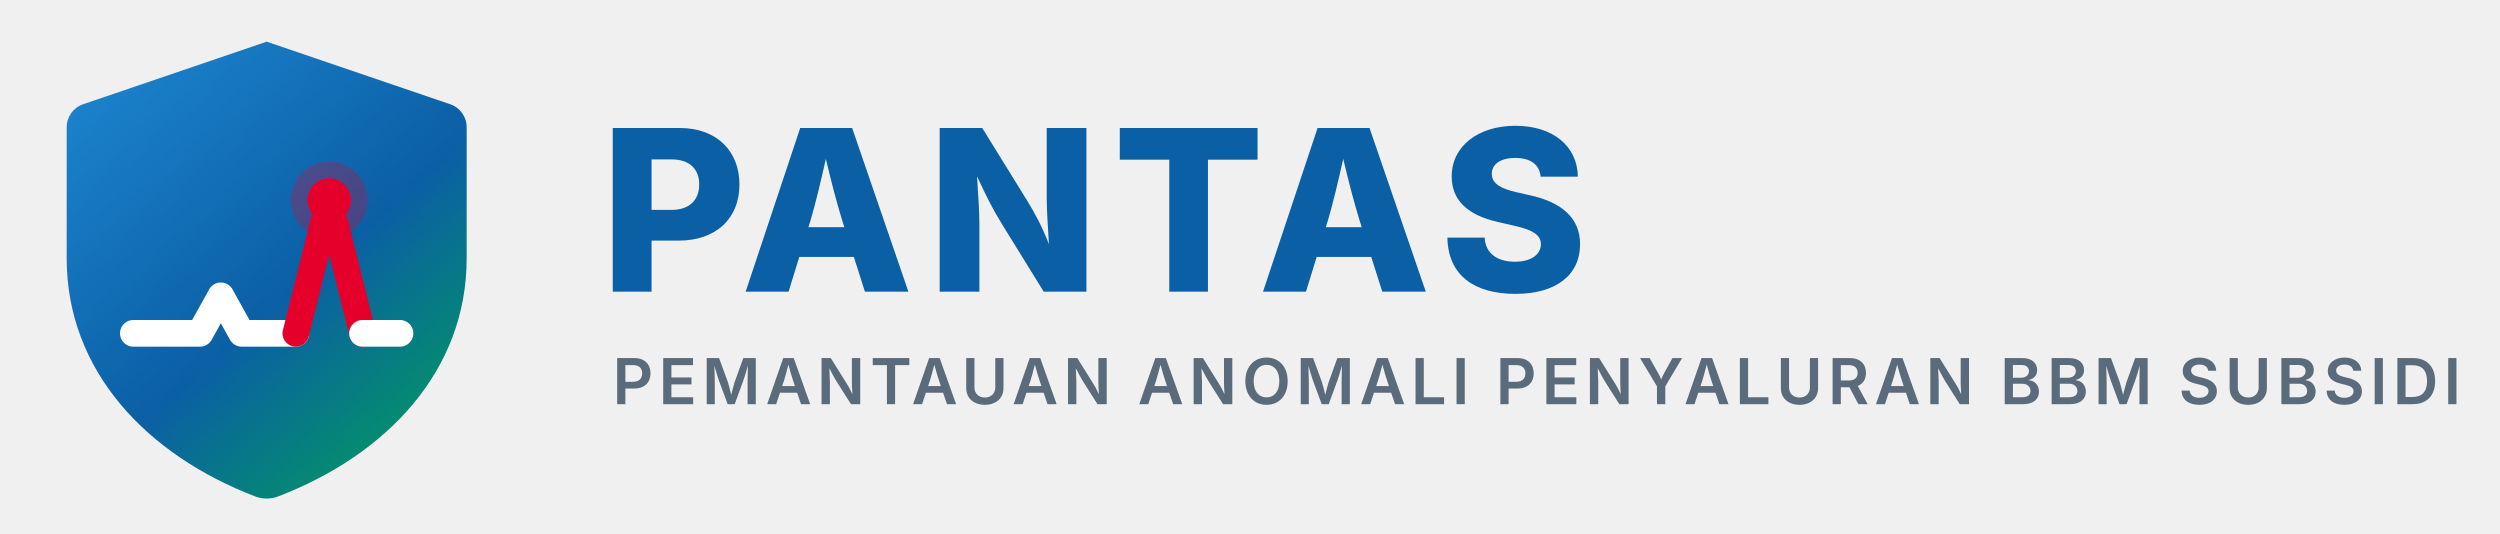
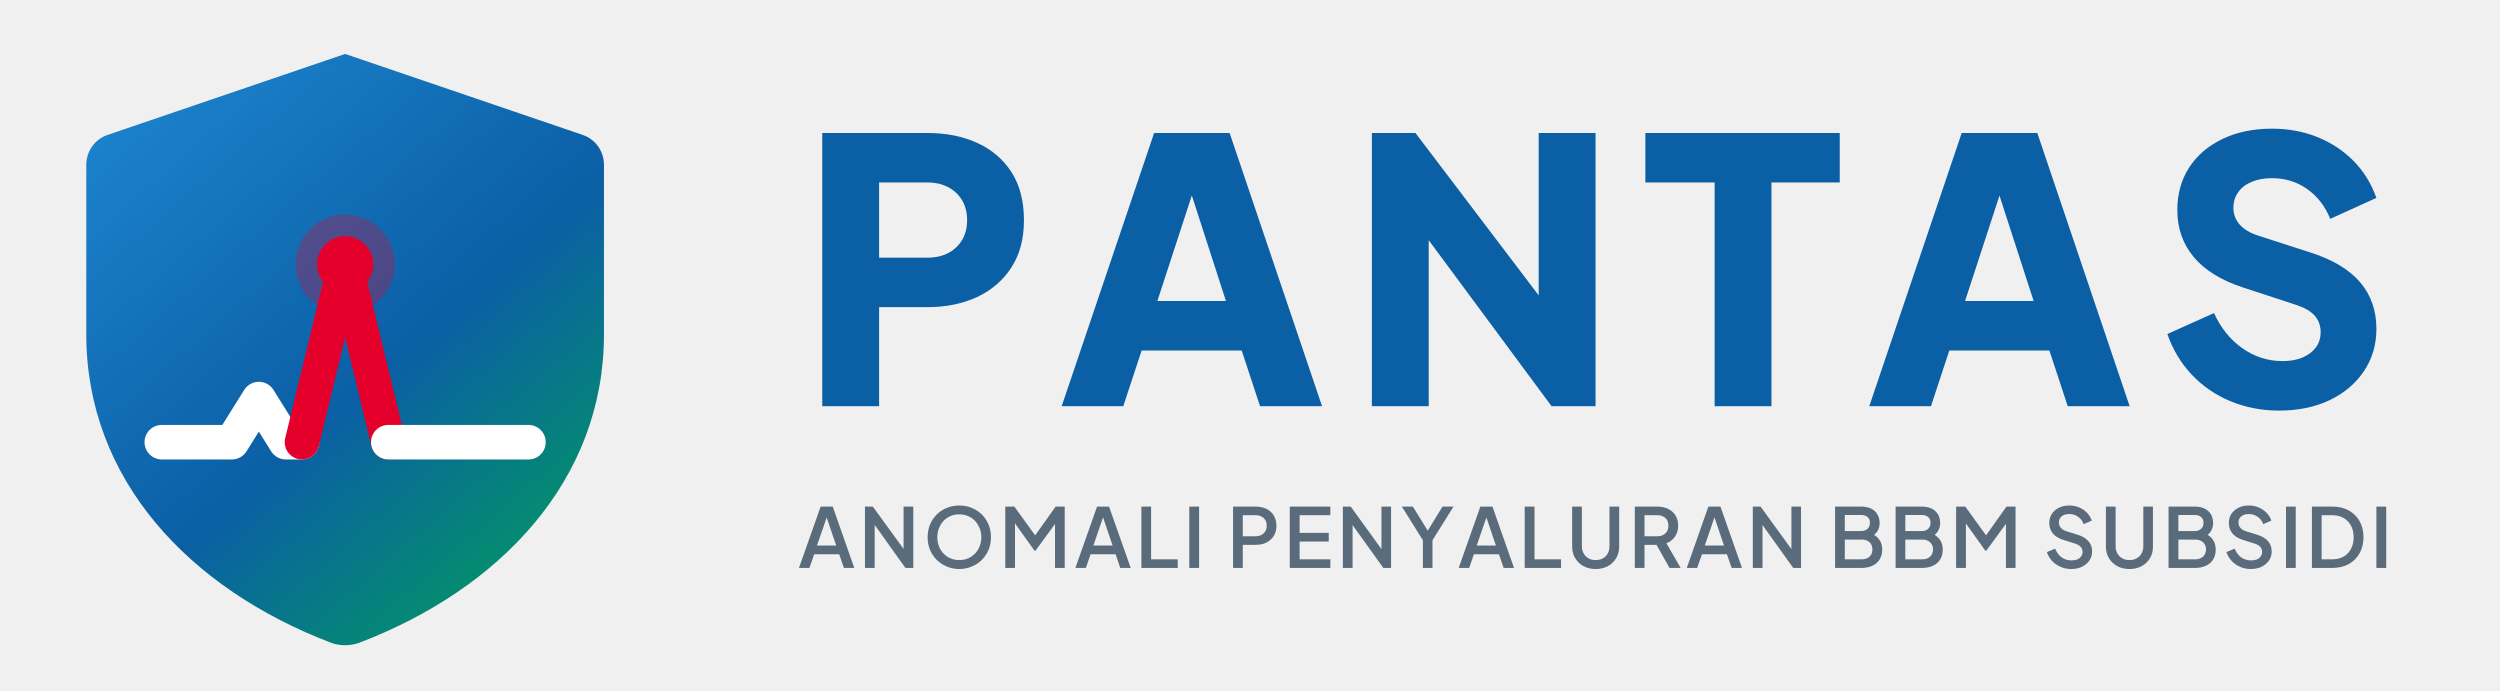
- <svg xmlns="http://www.w3.org/2000/svg" viewBox="0 0 300 64" width="300" height="64" role="img" aria-label="PANTAS — Pemantauan Anomali Penyaluran BBM Subsidi">
+ <svg xmlns="http://www.w3.org/2000/svg" viewBox="0 0 231.8 64" width="231.8" height="64" role="img" aria-label="PANTAS — Pemantauan Anomali Penyaluran BBM Subsidi">
  <defs>
    <linearGradient id="pantasShieldH" x1="8" y1="5" x2="56" y2="60" gradientUnits="userSpaceOnUse">
      <stop offset="0" stop-color="#1E88D2" />
      <stop offset="0.55" stop-color="#0B5FA5" />
      <stop offset="1" stop-color="#00A651" />
    </linearGradient>
  </defs>
  <g>
-     <path fill="url(#pantasShieldH)" d="M32 5 L54 12.5 C55.2 12.9 56 14 56 15.3 V31              C56 44.5 46.4 54.6 33.3 59.6 C32.5 59.9 31.5 59.9 30.7 59.6              C17.6 54.6 8 44.5 8 31 V15.3 C8 14 8.8 12.9 10 12.5 Z" />
+     <path fill="url(#pantasShieldH)" d="M32 5 L54 12.5 C55.2 12.9 56 14 56 15.3 V31 C56 44.5 46.4 54.6 33.3 59.6 C32.5 59.9 31.5 59.9 30.7 59.6 C17.6 54.6 8 44.5 8 31 V15.3 C8 14 8.8 12.9 10 12.5 Z" />
    <g fill="none" stroke-width="3.2" stroke-linecap="round" stroke-linejoin="round">
-       <path stroke="#FFFFFF" d="M16 40 H24 L26.5 35.5 L29 40 H35.5" />
-       <path stroke="#E4002B" d="M35.5 40 L39.5 24 L43.5 40" />
-       <path stroke="#FFFFFF" d="M43.5 40 H48" />
+       <path stroke="#FFFFFF" d="M15 41 H21.5 L24 37 L26.5 41 H28" />
+       <path stroke="#E4002B" d="M28 41 L32 24.5 L36 41" />
+       <path stroke="#FFFFFF" d="M36 41 H49" />
    </g>
-     <circle cx="39.5" cy="24" r="4.6" fill="#E4002B" opacity="0.28" />
-     <circle cx="39.5" cy="24" r="2.6" fill="#E4002B" />
+     <circle cx="32" cy="24.5" r="4.6" fill="#E4002B" opacity="0.3" />
+     <circle cx="32" cy="24.5" r="2.6" fill="#E4002B" />
  </g>
-   <g font-family="'Plus Jakarta Sans','Inter','Segoe UI',Arial,sans-serif">
-     <text x="72" y="35" font-size="27" font-weight="800" letter-spacing="1.6" fill="#0B5FA5">PANTAS</text>
-     <text x="73.5" y="48.5" font-size="7.6" font-weight="600" letter-spacing="0.62" fill="#5A6B7B">PEMANTAUAN ANOMALI PENYALURAN BBM SUBSIDI</text>
-   </g>
+   <path fill="#0B5FA5" d="M76.24 37.66V12.33H85.97Q88.59 12.33 90.61 13.25Q92.63 14.17 93.79 15.97Q94.94 17.77 94.94 20.43Q94.94 23.01 93.77 24.81Q92.6 26.61 90.58 27.55Q88.55 28.48 85.97 28.48H81.51V37.66ZM81.51 23.89H86Q87.12 23.89 87.94 23.45Q88.76 23.01 89.22 22.23Q89.67 21.45 89.67 20.43Q89.67 19.37 89.22 18.59Q88.76 17.81 87.94 17.37Q87.12 16.92 86 16.92H81.51Z M98.44 37.66 107.01 12.33H114.01L122.58 37.66H116.83L115.13 32.5H105.85L104.15 37.66ZM107.31 27.91H113.67L109.8 15.94H111.22Z M127.2 37.66V12.33H131.24L144.84 30.25L142.67 30.76V12.33H147.94V37.66H143.86L130.5 19.61L132.47 19.1V37.66Z M158.98 37.66V16.92H152.56V12.33H170.58V16.92H164.25V37.66Z M173.32 37.66 181.89 12.33H188.9L197.46 37.66H191.72L190.02 32.5H180.74L179.04 37.66ZM182.2 27.91H188.56L184.68 15.94H186.11Z M211.3 38.07Q208.92 38.07 206.83 37.21Q204.73 36.34 203.22 34.74Q201.71 33.14 200.96 30.97L205.28 29.03Q206.23 31.1 207.91 32.29Q209.6 33.48 211.64 33.48Q212.72 33.48 213.51 33.14Q214.29 32.8 214.73 32.21Q215.17 31.61 215.17 30.8Q215.17 29.91 214.63 29.28Q214.08 28.66 212.93 28.28L207.96 26.65Q204.94 25.66 203.41 23.84Q201.88 22.02 201.88 19.47Q201.88 17.23 202.98 15.53Q204.09 13.83 206.08 12.88Q208.07 11.93 210.65 11.93Q212.93 11.93 214.87 12.71Q216.8 13.49 218.22 14.92Q219.63 16.35 220.34 18.35L216.06 20.29Q215.34 18.52 213.91 17.52Q212.49 16.52 210.65 16.52Q209.6 16.52 208.78 16.86Q207.96 17.2 207.52 17.83Q207.08 18.45 207.08 19.27Q207.08 20.15 207.66 20.82Q208.24 21.48 209.39 21.85L214.25 23.42Q217.31 24.4 218.83 26.17Q220.34 27.94 220.34 30.49Q220.34 32.7 219.18 34.42Q218.03 36.13 216.01 37.1Q213.98 38.07 211.3 38.07Z" />
+   <path fill="#5A6B7B" d="M74.08 52.66 76.09 46.97H77.21L79.21 52.66H78.25L77.81 51.39H75.49L75.05 52.66ZM75.75 50.58H77.53L76.52 47.6H76.78Z M80.2 52.66V46.97H80.93L84.13 51.38L83.78 51.43V46.97H84.68V52.66H83.95L80.78 48.22L81.1 48.16V52.66Z M88.94 52.76Q88.32 52.76 87.79 52.53Q87.26 52.31 86.86 51.92Q86.46 51.52 86.23 50.98Q86.01 50.45 86.01 49.81Q86.01 49.18 86.23 48.64Q86.46 48.1 86.86 47.7Q87.25 47.31 87.79 47.09Q88.32 46.87 88.94 46.87Q89.57 46.87 90.1 47.09Q90.64 47.31 91.04 47.71Q91.44 48.11 91.66 48.64Q91.88 49.18 91.88 49.81Q91.88 50.45 91.66 50.98Q91.43 51.52 91.03 51.92Q90.64 52.31 90.1 52.53Q89.56 52.76 88.94 52.76ZM88.94 51.93Q89.39 51.93 89.76 51.77Q90.13 51.61 90.41 51.32Q90.68 51.04 90.83 50.65Q90.99 50.26 90.99 49.81Q90.99 49.36 90.83 48.98Q90.68 48.6 90.41 48.3Q90.13 48.01 89.76 47.85Q89.39 47.69 88.94 47.69Q88.5 47.69 88.13 47.85Q87.76 48.01 87.48 48.3Q87.21 48.6 87.06 48.98Q86.91 49.36 86.91 49.81Q86.91 50.26 87.06 50.65Q87.21 51.04 87.48 51.32Q87.76 51.61 88.13 51.77Q88.51 51.93 88.94 51.93Z M93.21 52.66V46.97H94.05L96.19 49.93H95.77L97.88 46.97H98.72V52.66H97.82V48.03L98.16 48.12L96.01 51.06H95.92L93.82 48.12L94.11 48.03V52.66Z M99.71 52.66 101.72 46.97H102.83L104.84 52.66H103.87L103.44 51.39H101.12L100.68 52.66ZM101.38 50.58H103.16L102.15 47.6H102.4Z M105.83 52.66V46.97H106.73V51.86H109.2V52.66Z M110.27 52.66V46.97H111.18V52.66Z M114.33 52.66V46.97H116.4Q116.98 46.97 117.42 47.18Q117.86 47.39 118.1 47.79Q118.35 48.19 118.35 48.75Q118.35 49.3 118.1 49.7Q117.85 50.09 117.41 50.31Q116.98 50.52 116.4 50.52H115.23V52.66ZM115.23 49.72H116.43Q116.73 49.72 116.96 49.6Q117.19 49.47 117.32 49.26Q117.45 49.04 117.45 48.74Q117.45 48.44 117.32 48.22Q117.19 48.01 116.96 47.89Q116.73 47.77 116.43 47.77H115.23Z M119.59 52.66V46.97H123.35V47.77H120.5V49.41H123.2V50.21H120.5V51.86H123.35V52.66Z M124.51 52.66V46.97H125.24L128.43 51.38L128.09 51.43V46.97H128.98V52.66H128.26L125.08 48.22L125.41 48.16V52.66Z M131.93 52.66V50.09L129.98 46.97H131L132.56 49.5H132.2L133.75 46.97H134.77L132.82 50.09V52.66Z M135.25 52.66 137.26 46.97H138.38L140.38 52.66H139.42L138.98 51.39H136.66L136.22 52.66ZM136.92 50.58H138.7L137.69 47.6H137.95Z M141.37 52.66V46.97H142.28V51.86H144.74V52.66Z M147.95 52.76Q147.31 52.76 146.82 52.49Q146.33 52.22 146.05 51.75Q145.77 51.29 145.77 50.69V46.97H146.67V50.65Q146.67 51.03 146.84 51.32Q147 51.61 147.29 51.77Q147.57 51.93 147.95 51.93Q148.33 51.93 148.62 51.77Q148.91 51.61 149.07 51.32Q149.23 51.03 149.23 50.65V46.97H150.13V50.69Q150.13 51.29 149.85 51.75Q149.58 52.22 149.09 52.49Q148.59 52.76 147.95 52.76Z M151.58 52.66V46.97H153.65Q154.23 46.97 154.66 47.18Q155.1 47.39 155.35 47.79Q155.6 48.19 155.6 48.75Q155.6 49.34 155.3 49.76Q155.01 50.18 154.51 50.37L155.83 52.66H154.8L153.4 50.18L153.99 50.52H152.48V52.66ZM152.48 49.72H153.67Q153.98 49.72 154.21 49.6Q154.44 49.47 154.57 49.26Q154.69 49.04 154.69 48.74Q154.69 48.44 154.57 48.22Q154.44 48.01 154.21 47.89Q153.98 47.77 153.67 47.77H152.48Z M156.4 52.66 158.4 46.97H159.52L161.52 52.66H160.56L160.12 51.39H157.81L157.36 52.66ZM158.07 50.58H159.85L158.84 47.6H159.09Z M162.52 52.66V46.97H163.24L166.44 51.38L166.1 51.43V46.97H166.99V52.66H166.27L163.09 48.22L163.42 48.16V52.66Z M170.15 52.66V46.97H172.55Q173.09 46.97 173.48 47.15Q173.87 47.34 174.07 47.69Q174.28 48.04 174.28 48.51Q174.28 48.92 174.07 49.26Q173.86 49.6 173.41 49.8V49.42Q173.8 49.57 174.05 49.81Q174.29 50.04 174.41 50.33Q174.52 50.62 174.52 50.94Q174.52 51.75 173.99 52.21Q173.47 52.66 172.56 52.66ZM171.05 51.86H172.63Q173.08 51.86 173.35 51.61Q173.61 51.36 173.61 50.95Q173.61 50.53 173.35 50.28Q173.08 50.03 172.63 50.03H171.05ZM171.05 49.24H172.57Q172.94 49.24 173.16 49.03Q173.38 48.82 173.38 48.47Q173.38 48.13 173.16 47.94Q172.94 47.75 172.57 47.75H171.05Z M175.76 52.66V46.97H178.16Q178.7 46.97 179.09 47.15Q179.48 47.34 179.69 47.69Q179.89 48.04 179.89 48.51Q179.89 48.92 179.68 49.26Q179.47 49.6 179.03 49.8V49.42Q179.42 49.57 179.66 49.81Q179.91 50.04 180.02 50.33Q180.13 50.62 180.13 50.94Q180.13 51.75 179.61 52.21Q179.08 52.66 178.17 52.66ZM176.66 51.86H178.24Q178.69 51.86 178.96 51.61Q179.23 51.36 179.23 50.95Q179.23 50.53 178.96 50.28Q178.69 50.03 178.24 50.03H176.66ZM176.66 49.24H178.19Q178.55 49.24 178.78 49.03Q179 48.82 179 48.47Q179 48.13 178.78 47.94Q178.55 47.75 178.19 47.75H176.66Z M181.37 52.66V46.97H182.22L184.36 49.93H183.94L186.04 46.97H186.88V52.66H185.99V48.03L186.32 48.12L184.17 51.06H184.08L181.98 48.12L182.28 48.03V52.66Z M192.04 52.76Q191.5 52.76 191.04 52.55Q190.58 52.35 190.26 52Q189.94 51.65 189.79 51.19L190.55 50.87Q190.76 51.4 191.16 51.68Q191.55 51.96 192.07 51.96Q192.38 51.96 192.61 51.87Q192.84 51.77 192.96 51.59Q193.09 51.42 193.09 51.19Q193.09 50.87 192.91 50.69Q192.74 50.51 192.39 50.4L191.32 50.06Q190.68 49.87 190.34 49.46Q190.01 49.05 190.01 48.5Q190.01 48.01 190.24 47.65Q190.48 47.29 190.9 47.08Q191.32 46.87 191.85 46.87Q192.36 46.87 192.78 47.05Q193.21 47.23 193.51 47.55Q193.81 47.86 193.95 48.27L193.2 48.6Q193.03 48.15 192.67 47.91Q192.32 47.66 191.85 47.66Q191.57 47.66 191.35 47.76Q191.14 47.85 191.02 48.03Q190.9 48.21 190.9 48.45Q190.9 48.73 191.08 48.94Q191.25 49.15 191.61 49.26L192.61 49.57Q193.29 49.78 193.63 50.17Q193.98 50.55 193.98 51.13Q193.98 51.6 193.73 51.97Q193.48 52.34 193.04 52.55Q192.61 52.76 192.04 52.76Z M197.44 52.76Q196.81 52.76 196.31 52.49Q195.82 52.22 195.54 51.75Q195.26 51.29 195.26 50.69V46.97H196.16V50.65Q196.16 51.03 196.33 51.32Q196.49 51.61 196.78 51.77Q197.07 51.93 197.44 51.93Q197.82 51.93 198.11 51.77Q198.4 51.61 198.56 51.32Q198.73 51.03 198.73 50.65V46.97H199.62V50.69Q199.62 51.29 199.35 51.75Q199.07 52.22 198.58 52.49Q198.08 52.76 197.44 52.76Z M201.07 52.66V46.97H203.48Q204.01 46.97 204.4 47.15Q204.79 47.34 205 47.69Q205.2 48.04 205.2 48.51Q205.2 48.92 204.99 49.26Q204.78 49.6 204.34 49.8V49.42Q204.73 49.57 204.98 49.81Q205.22 50.04 205.33 50.33Q205.44 50.62 205.44 50.94Q205.44 51.75 204.92 52.21Q204.39 52.66 203.48 52.66ZM201.98 51.86H203.55Q204 51.86 204.27 51.61Q204.54 51.36 204.54 50.95Q204.54 50.53 204.27 50.28Q204 50.03 203.55 50.03H201.98ZM201.98 49.24H203.5Q203.87 49.24 204.09 49.03Q204.31 48.82 204.31 48.47Q204.31 48.13 204.09 47.94Q203.87 47.75 203.5 47.75H201.98Z M208.68 52.76Q208.15 52.76 207.69 52.55Q207.23 52.35 206.91 52Q206.59 51.65 206.43 51.19L207.2 50.87Q207.41 51.4 207.8 51.68Q208.2 51.96 208.72 51.96Q209.03 51.96 209.26 51.87Q209.49 51.77 209.61 51.59Q209.74 51.42 209.74 51.19Q209.74 50.87 209.56 50.69Q209.39 50.51 209.04 50.4L207.97 50.06Q207.33 49.87 206.99 49.46Q206.66 49.05 206.66 48.5Q206.66 48.01 206.89 47.65Q207.13 47.29 207.55 47.08Q207.96 46.87 208.5 46.87Q209.01 46.87 209.43 47.05Q209.85 47.23 210.16 47.55Q210.46 47.86 210.6 48.27L209.85 48.6Q209.68 48.15 209.32 47.91Q208.97 47.66 208.5 47.66Q208.22 47.66 208 47.76Q207.79 47.85 207.67 48.03Q207.55 48.21 207.55 48.45Q207.55 48.73 207.73 48.94Q207.9 49.15 208.26 49.26L209.26 49.57Q209.94 49.78 210.28 50.17Q210.63 50.55 210.63 51.13Q210.63 51.6 210.38 51.97Q210.13 52.34 209.69 52.55Q209.26 52.76 208.68 52.76Z M211.96 52.66V46.97H212.86V52.66Z M214.36 52.66V46.97H216.22Q217.11 46.97 217.76 47.32Q218.42 47.68 218.78 48.32Q219.14 48.96 219.14 49.81Q219.14 50.65 218.78 51.3Q218.42 51.95 217.76 52.31Q217.11 52.66 216.22 52.66ZM215.26 51.86H216.24Q216.84 51.86 217.29 51.61Q217.74 51.36 217.98 50.9Q218.23 50.44 218.23 49.81Q218.23 49.18 217.98 48.73Q217.73 48.27 217.29 48.02Q216.84 47.77 216.24 47.77H215.26Z M220.34 52.66V46.97H221.25V52.66Z" />
</svg>
